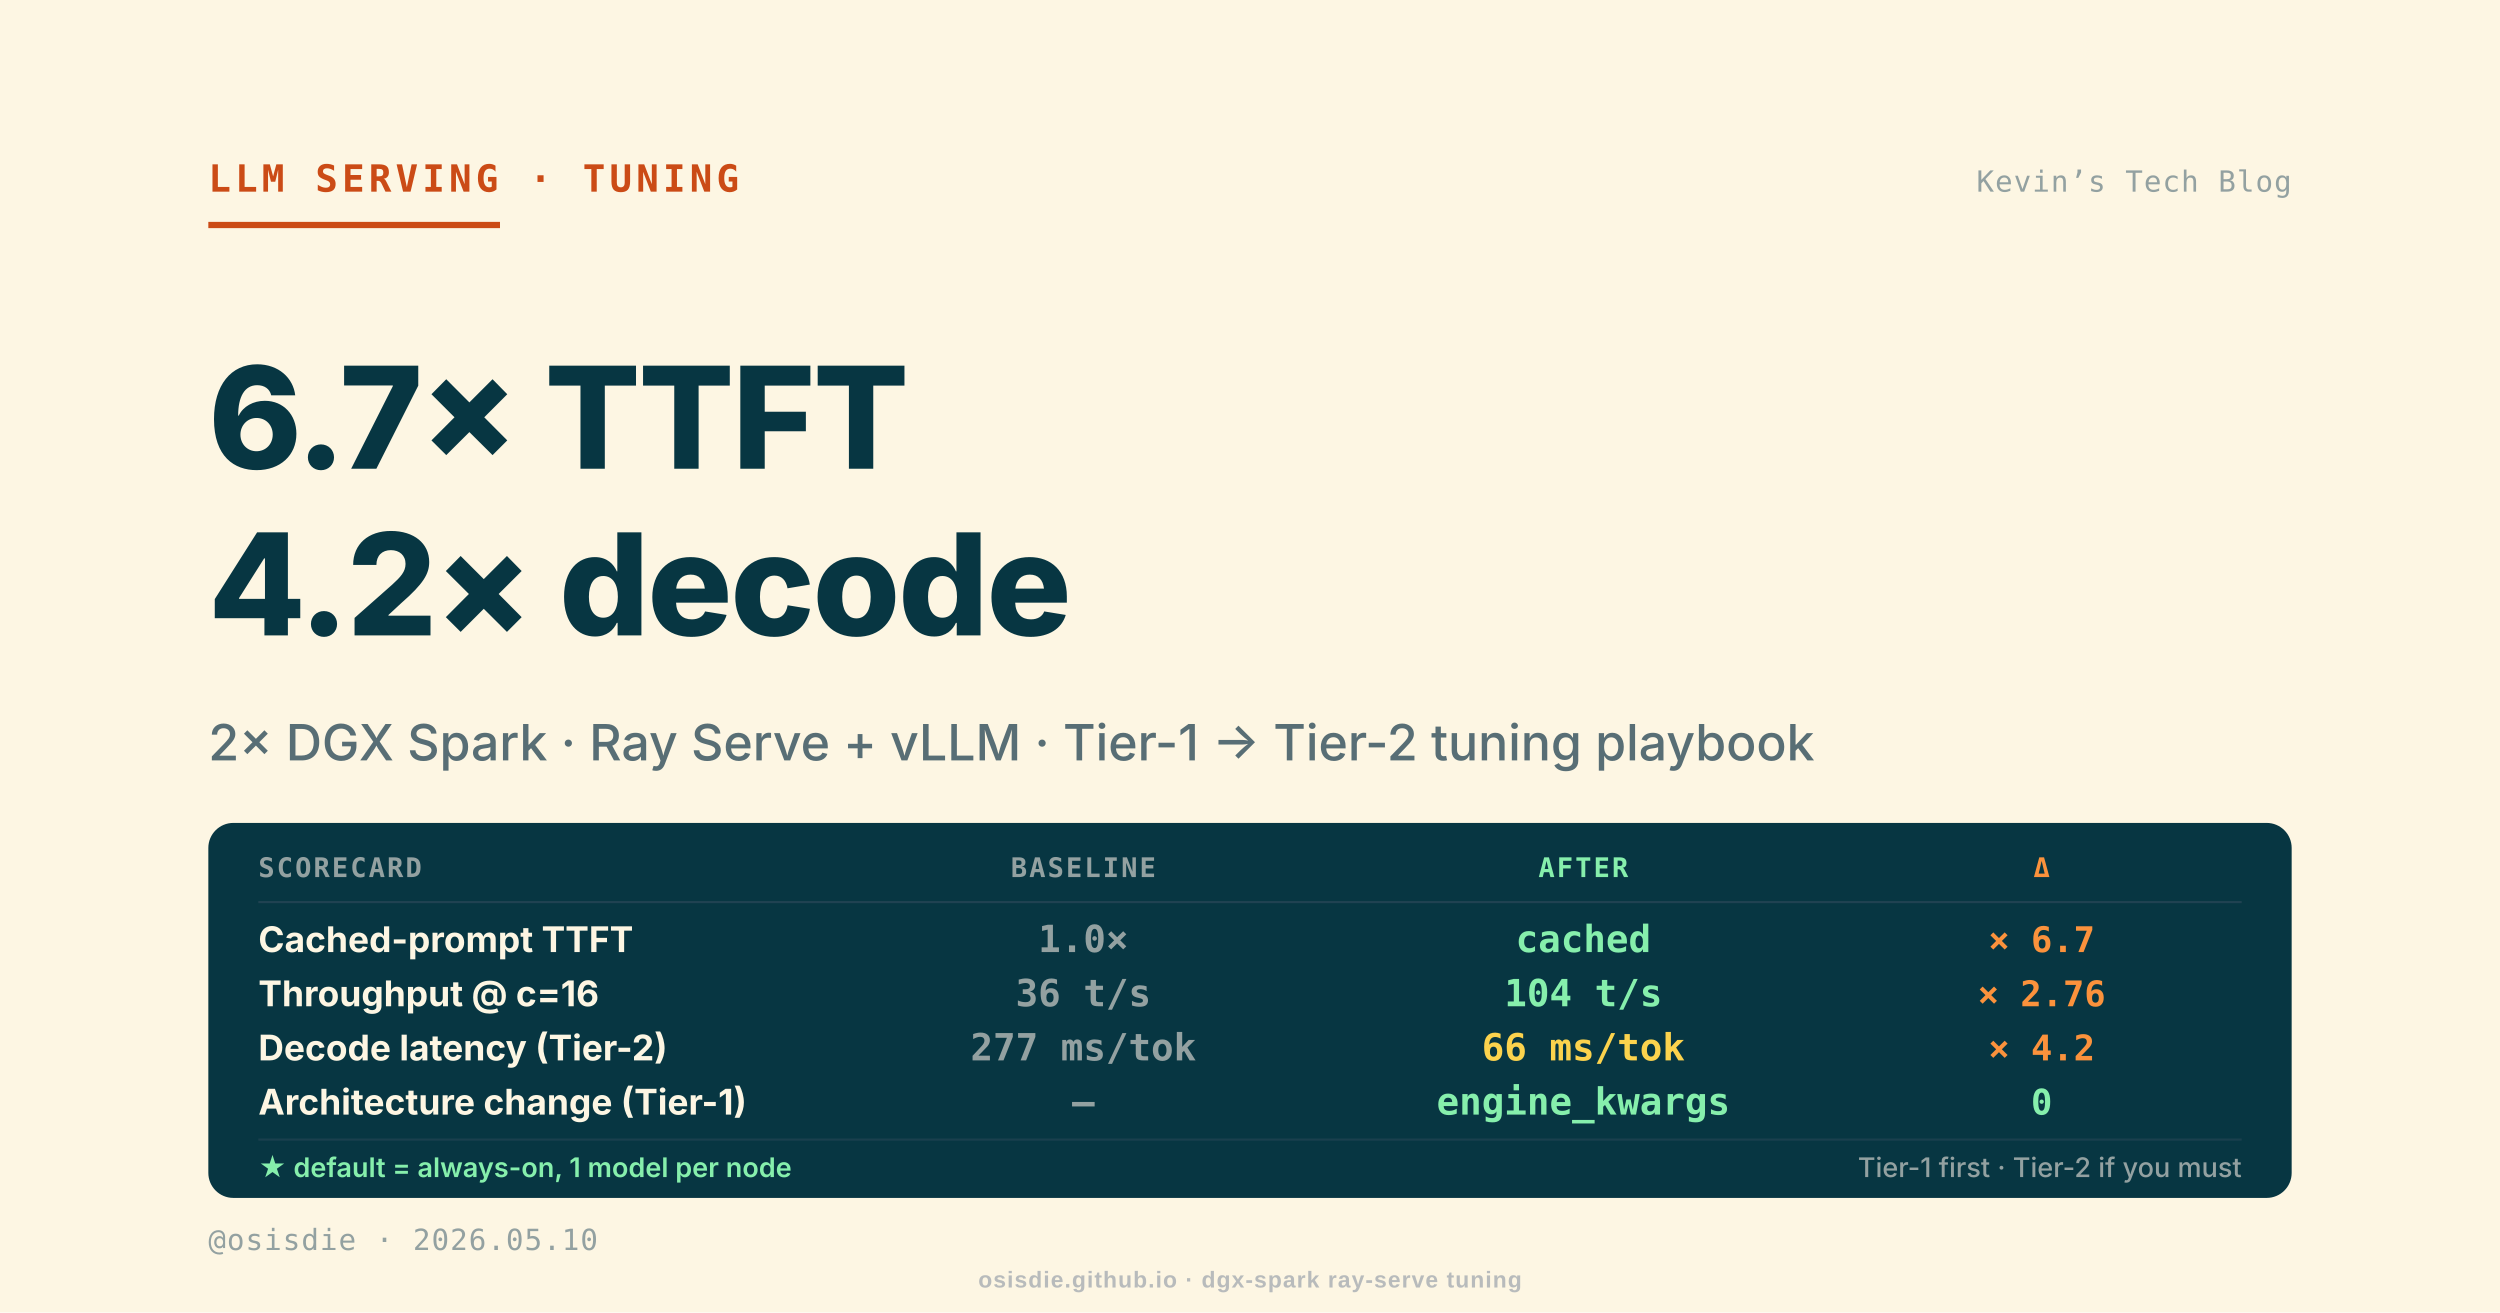
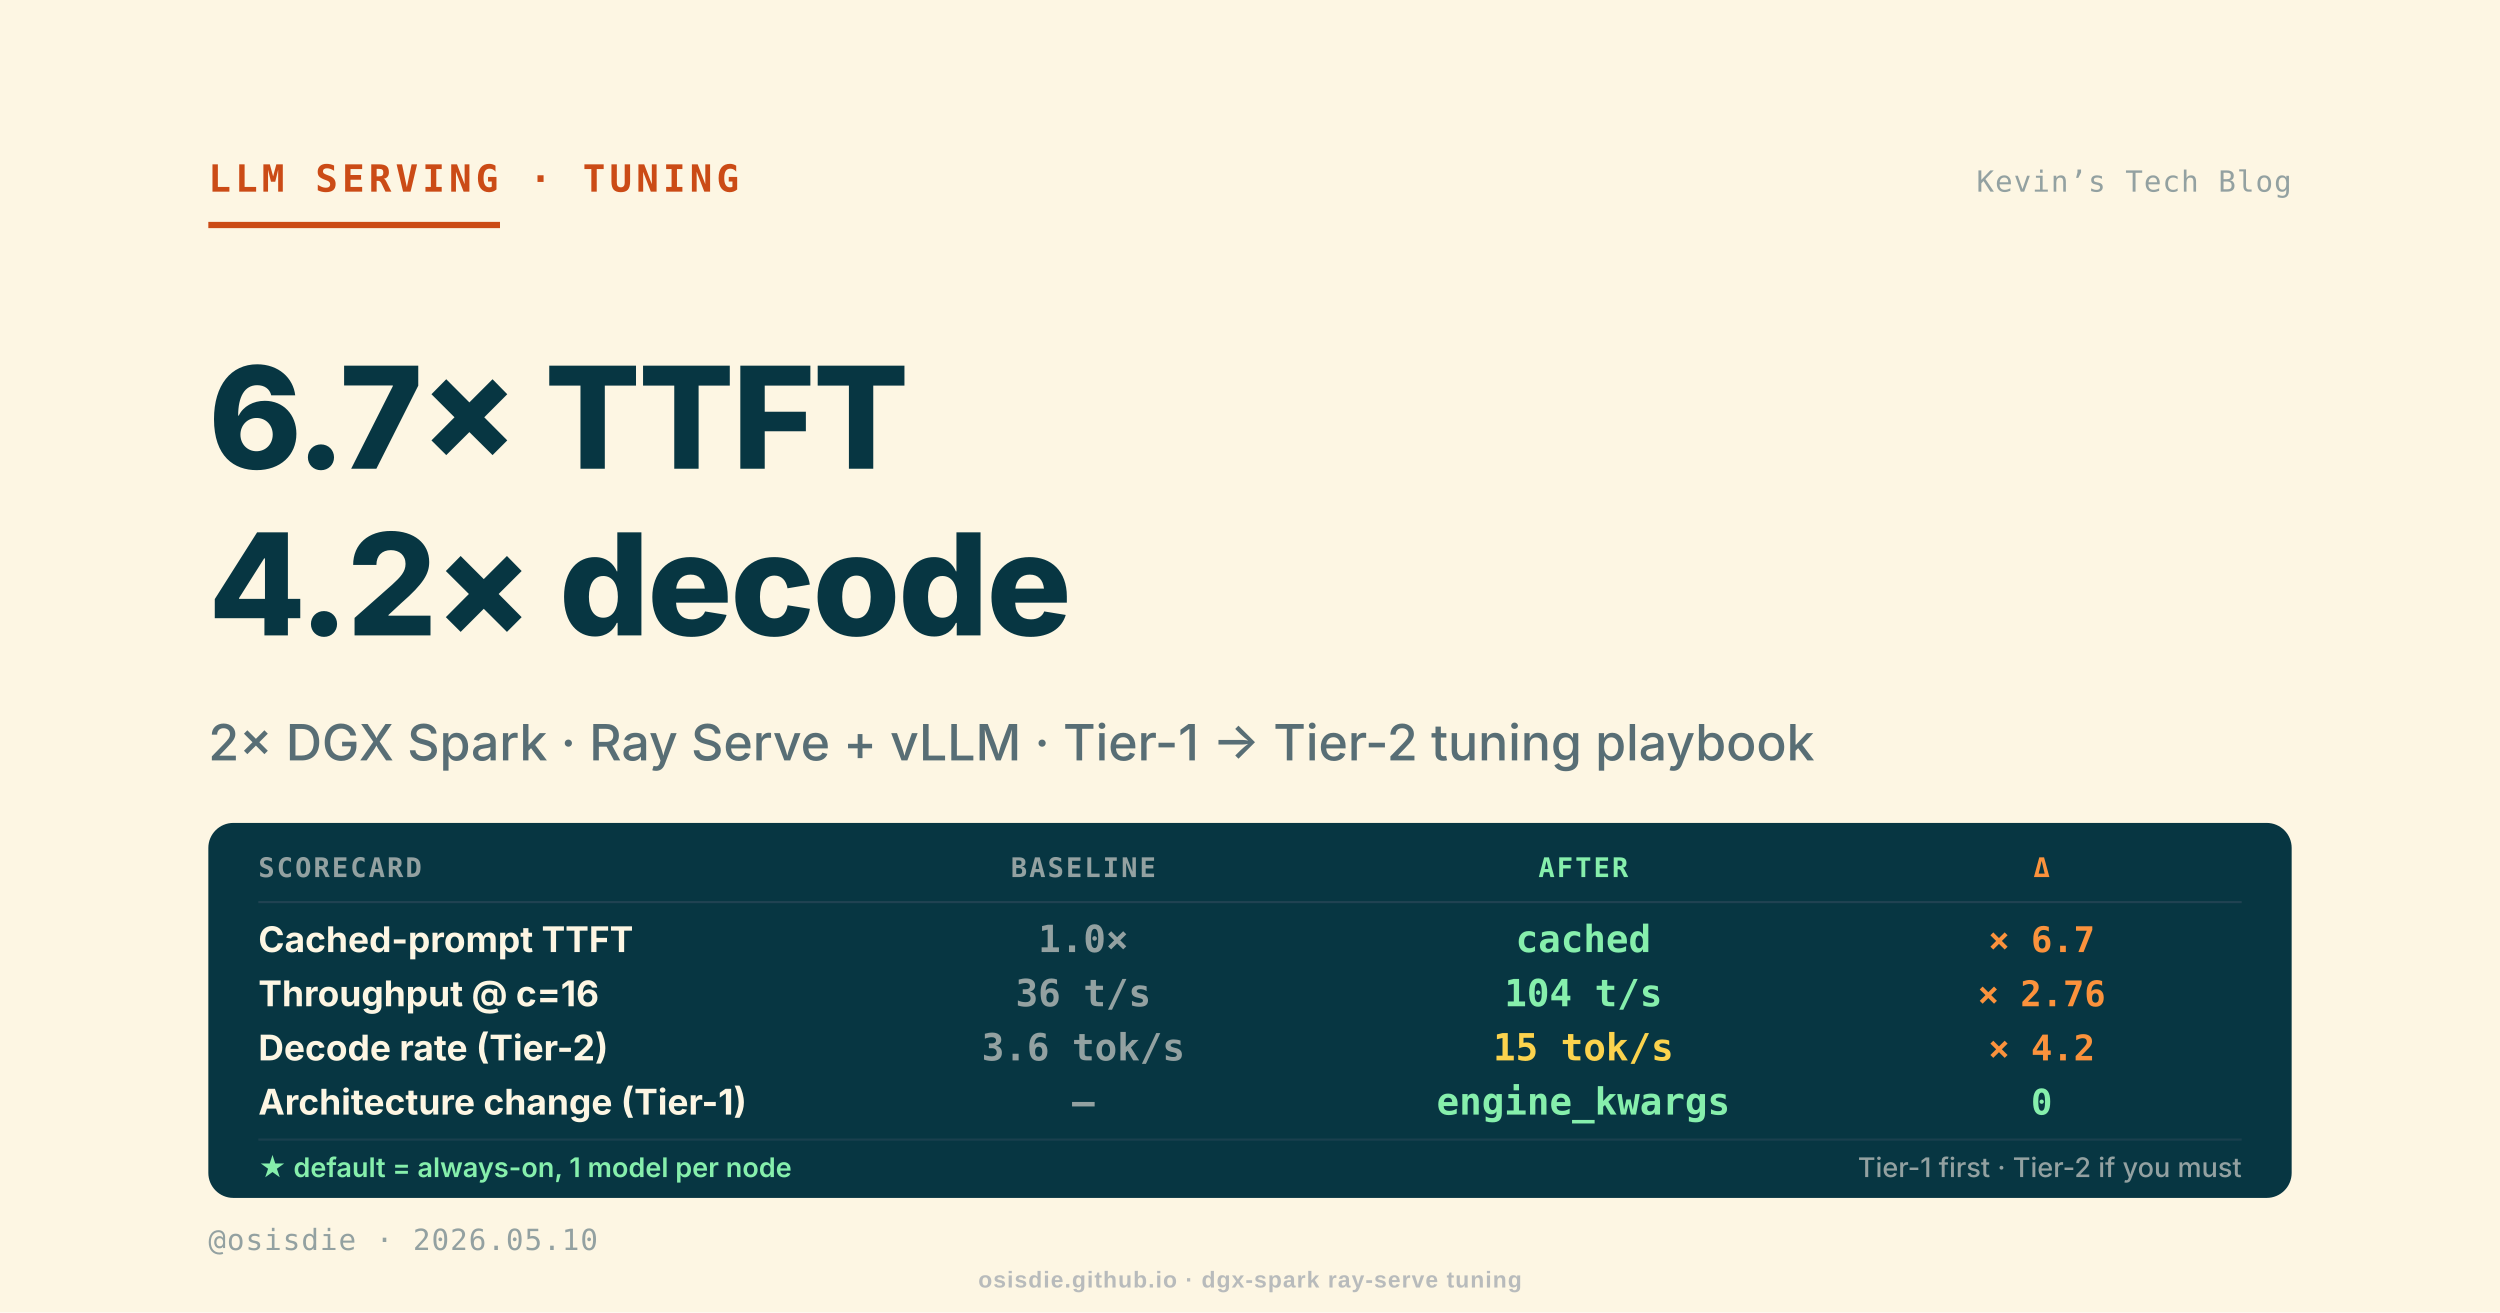
<svg xmlns="http://www.w3.org/2000/svg" viewBox="0 0 1200 630" width="1200" height="630">
  <rect width="1200" height="630" fill="#FDF6E3" />
  <text x="100" y="92" font-family="&quot;JetBrains Mono&quot;, &quot;Consolas&quot;, &quot;Menlo&quot;, monospace" font-size="18" font-weight="700" fill="#CB4B16" letter-spacing="2px">LLM SERVING · TUNING</text>
  <line x1="100" y1="108" x2="240" y2="108" stroke="#CB4B16" stroke-width="3" />
  <text x="1100" y="92" text-anchor="end" font-family="&quot;JetBrains Mono&quot;, &quot;Consolas&quot;, &quot;Menlo&quot;, monospace" font-size="14" font-weight="500" fill="#93A1A1" letter-spacing="0.5px">Kevin’s Tech Blog</text>
  <text x="100" y="225" font-family="-apple-system, BlinkMacSystemFont, &quot;Segoe UI&quot;, &quot;Noto Sans TC&quot;, sans-serif" font-size="68" font-weight="800" fill="#073642" letter-spacing="-1px">6.7× TTFT</text>
  <text x="100" y="305" font-family="-apple-system, BlinkMacSystemFont, &quot;Segoe UI&quot;, &quot;Noto Sans TC&quot;, sans-serif" font-size="68" font-weight="800" fill="#073642" letter-spacing="-1px">4.2× decode</text>
  <text x="100" y="365" font-family="-apple-system, BlinkMacSystemFont, &quot;Segoe UI&quot;, &quot;Noto Sans TC&quot;, sans-serif" font-size="24" font-weight="500" fill="#586E75">2× DGX Spark · Ray Serve + vLLM · Tier-1 → Tier-2 tuning playbook</text>
  <g transform="translate(100, 395)">
    <rect x="0" y="0" width="1000" height="180" rx="12" fill="#073642" />
    <text x="24" y="26" font-family="&quot;JetBrains Mono&quot;, &quot;Consolas&quot;, &quot;Menlo&quot;, monospace" font-size="13" font-weight="600" fill="#93A1A1" letter-spacing="1px">SCORECARD</text>
    <text x="420" y="26" text-anchor="middle" font-family="&quot;JetBrains Mono&quot;, &quot;Consolas&quot;, &quot;Menlo&quot;, monospace" font-size="13" font-weight="700" fill="#93A1A1" letter-spacing="1px">BASELINE</text>
    <text x="660" y="26" text-anchor="middle" font-family="&quot;JetBrains Mono&quot;, &quot;Consolas&quot;, &quot;Menlo&quot;, monospace" font-size="13" font-weight="700" fill="#86efac" letter-spacing="1px">AFTER</text>
    <text x="880" y="26" text-anchor="middle" font-family="&quot;JetBrains Mono&quot;, &quot;Consolas&quot;, &quot;Menlo&quot;, monospace" font-size="13" font-weight="700" fill="#fb923c" letter-spacing="1px">Δ</text>
    <line x1="24" y1="38" x2="976" y2="38" stroke="#475569" stroke-width="1" opacity="0.4" />
    <text x="24" y="62" font-family="-apple-system, BlinkMacSystemFont, &quot;Segoe UI&quot;, sans-serif" font-size="17" font-weight="700" fill="#FDF6E3">Cached-prompt TTFT</text>
    <text x="420" y="62" text-anchor="middle" font-family="&quot;JetBrains Mono&quot;, &quot;Consolas&quot;, monospace" font-size="18" font-weight="700" fill="#93A1A1">1.0×</text>
    <text x="660" y="62" text-anchor="middle" font-family="&quot;JetBrains Mono&quot;, &quot;Consolas&quot;, monospace" font-size="18" font-weight="700" fill="#86efac">cached</text>
    <text x="880" y="62" text-anchor="middle" font-family="&quot;JetBrains Mono&quot;, &quot;Consolas&quot;, monospace" font-size="17" font-weight="700" fill="#fb923c">× 6.7</text>
    <text x="24" y="88" font-family="-apple-system, BlinkMacSystemFont, &quot;Segoe UI&quot;, sans-serif" font-size="17" font-weight="700" fill="#FDF6E3">Throughput @ c=16</text>
    <text x="420" y="88" text-anchor="middle" font-family="&quot;JetBrains Mono&quot;, &quot;Consolas&quot;, monospace" font-size="18" font-weight="700" fill="#93A1A1">36 t/s</text>
    <text x="660" y="88" text-anchor="middle" font-family="&quot;JetBrains Mono&quot;, &quot;Consolas&quot;, monospace" font-size="18" font-weight="700" fill="#86efac">104 t/s</text>
    <text x="880" y="88" text-anchor="middle" font-family="&quot;JetBrains Mono&quot;, &quot;Consolas&quot;, monospace" font-size="17" font-weight="700" fill="#fb923c">× 2.76</text>
-     <text x="24" y="114" font-family="-apple-system, BlinkMacSystemFont, &quot;Segoe UI&quot;, sans-serif" font-size="17" font-weight="700" fill="#FDF6E3">Decode latency (Tier-2)</text>
-     <text x="420" y="114" text-anchor="middle" font-family="&quot;JetBrains Mono&quot;, &quot;Consolas&quot;, monospace" font-size="18" font-weight="700" fill="#93A1A1">277 ms/tok</text>
-     <text x="660" y="114" text-anchor="middle" font-family="&quot;JetBrains Mono&quot;, &quot;Consolas&quot;, monospace" font-size="18" font-weight="700" fill="#fcd34d">66 ms/tok</text>
+     <text x="24" y="114" font-family="-apple-system, BlinkMacSystemFont, &quot;Segoe UI&quot;, sans-serif" font-size="17" font-weight="700" fill="#FDF6E3">Decode rate (Tier-2)</text>
+     <text x="420" y="114" text-anchor="middle" font-family="&quot;JetBrains Mono&quot;, &quot;Consolas&quot;, monospace" font-size="18" font-weight="700" fill="#93A1A1">3.6 tok/s</text>
+     <text x="660" y="114" text-anchor="middle" font-family="&quot;JetBrains Mono&quot;, &quot;Consolas&quot;, monospace" font-size="18" font-weight="700" fill="#fcd34d">15 tok/s</text>
    <text x="880" y="114" text-anchor="middle" font-family="&quot;JetBrains Mono&quot;, &quot;Consolas&quot;, monospace" font-size="17" font-weight="700" fill="#fb923c">× 4.2</text>
    <text x="24" y="140" font-family="-apple-system, BlinkMacSystemFont, &quot;Segoe UI&quot;, sans-serif" font-size="17" font-weight="700" fill="#FDF6E3">Architecture change (Tier-1)</text>
    <text x="420" y="140" text-anchor="middle" font-family="&quot;JetBrains Mono&quot;, &quot;Consolas&quot;, monospace" font-size="18" font-weight="700" fill="#93A1A1">—</text>
    <text x="660" y="140" text-anchor="middle" font-family="&quot;JetBrains Mono&quot;, &quot;Consolas&quot;, monospace" font-size="18" font-weight="700" fill="#86efac">engine_kwargs</text>
    <text x="880" y="140" text-anchor="middle" font-family="&quot;JetBrains Mono&quot;, &quot;Consolas&quot;, monospace" font-size="17" font-weight="700" fill="#86efac">0</text>
    <line x1="24" y1="152" x2="976" y2="152" stroke="#475569" stroke-width="1" opacity="0.3" />
    <text x="24" y="170" font-family="-apple-system, BlinkMacSystemFont, &quot;Segoe UI&quot;, &quot;Noto Sans TC&quot;, sans-serif" font-size="13" font-weight="600" fill="#86efac">★ default = always-on, 1 model per node</text>
    <text x="976" y="170" text-anchor="end" font-family="-apple-system, BlinkMacSystemFont, &quot;Segoe UI&quot;, &quot;Noto Sans TC&quot;, sans-serif" font-size="13" font-weight="500" fill="#93A1A1">Tier-1 first · Tier-2 if you must</text>
  </g>
  <text x="100" y="600" font-family="&quot;JetBrains Mono&quot;, &quot;Consolas&quot;, &quot;Menlo&quot;, monospace" font-size="14" font-weight="500" fill="#93A1A1" letter-spacing="0.5px">@osisdie · 2026.05.10</text>
  <g opacity="0.45">
    <text x="600" y="618" text-anchor="middle" fill="#64748b" font-family="Segoe UI, Arial, sans-serif" font-size="11" font-weight="600" letter-spacing="0.5px">osisdie.github.io · dgx-spark ray-serve tuning</text>
  </g>
</svg>
